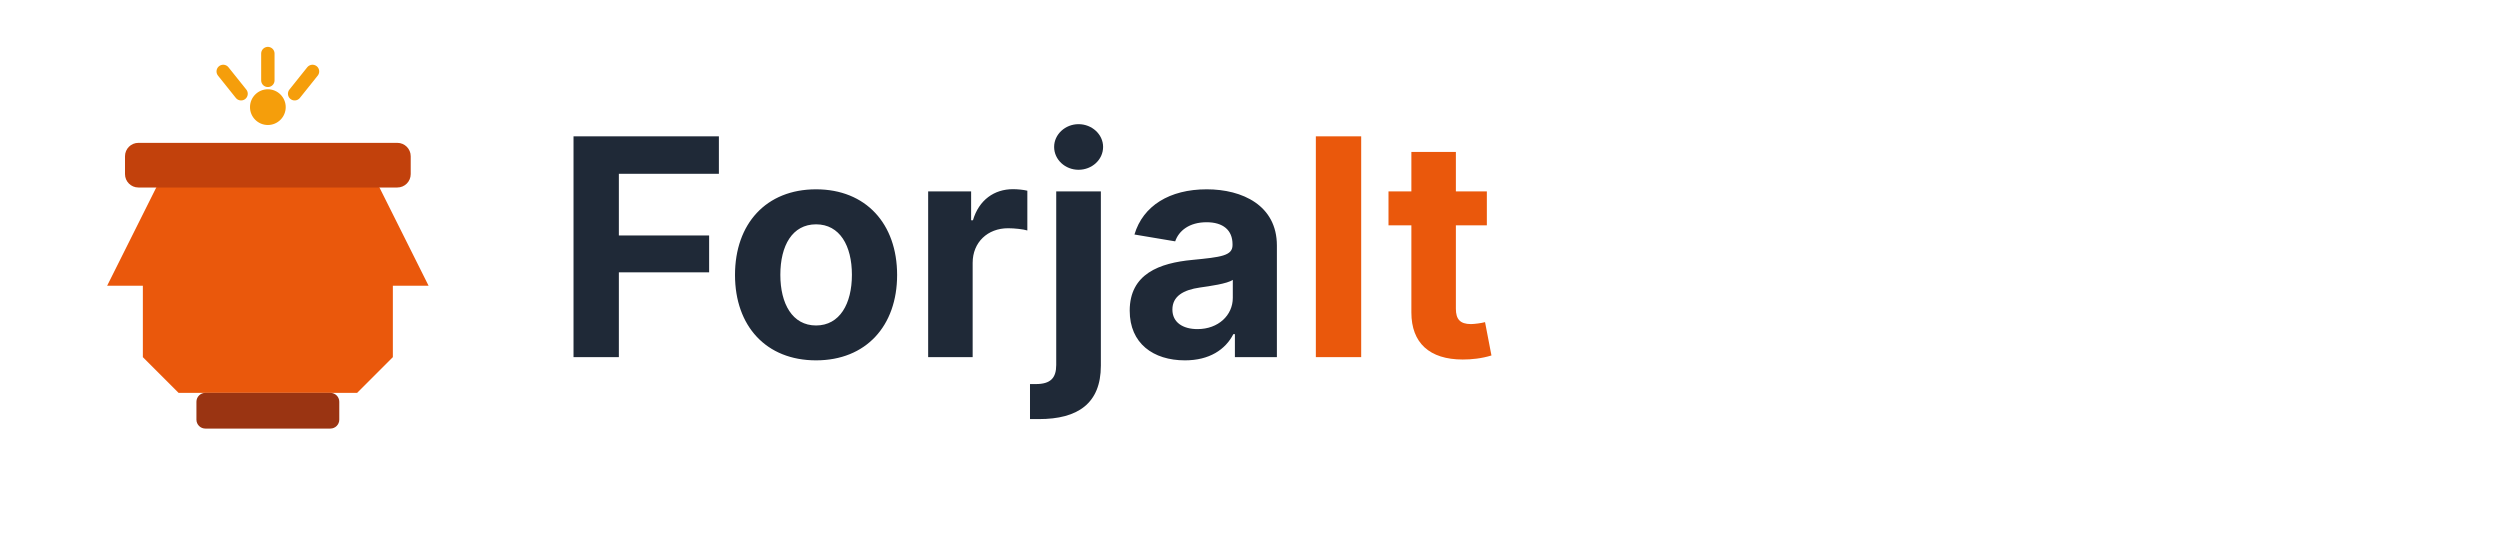
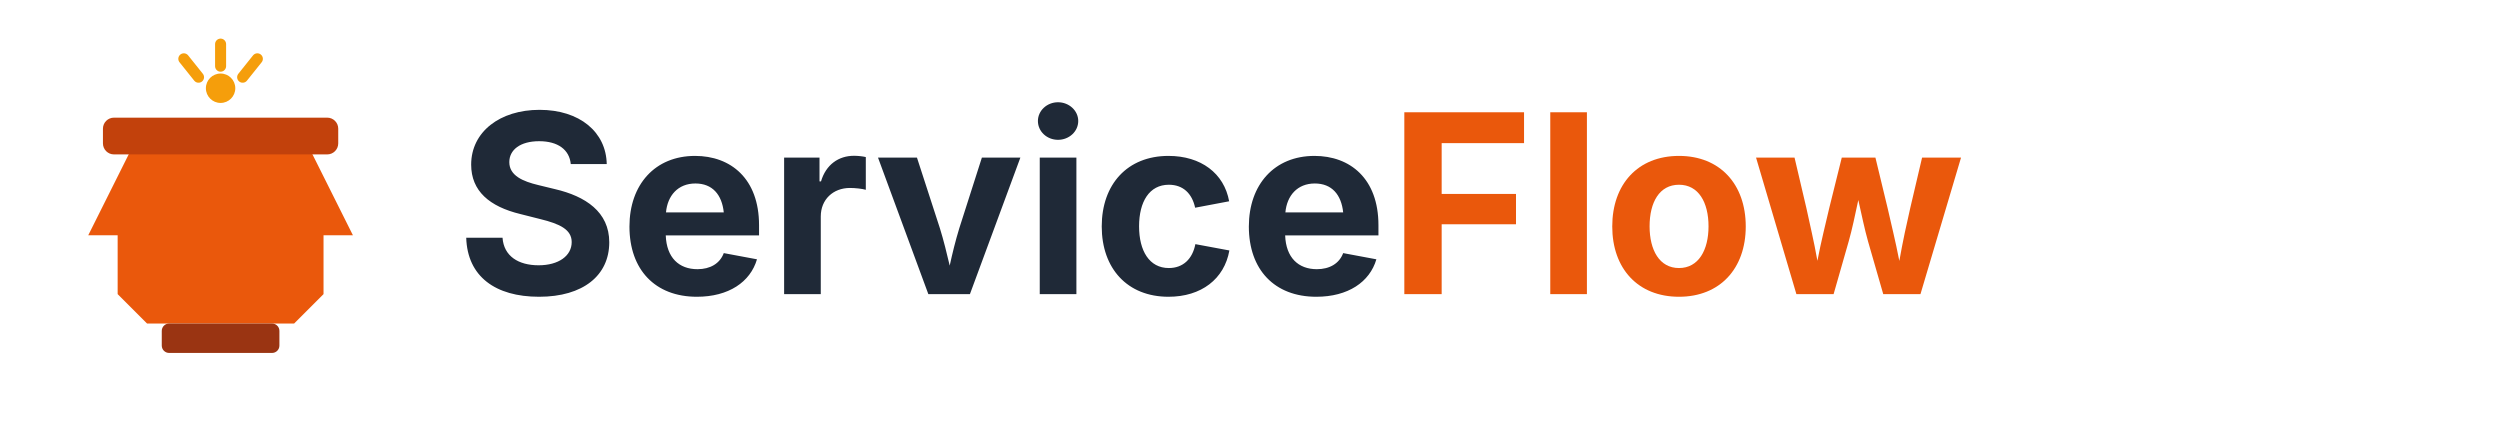
- <svg xmlns="http://www.w3.org/2000/svg" viewBox="0 0 280 60" fill="none">
+ <svg xmlns="http://www.w3.org/2000/svg" viewBox="0 0 340 60" fill="none">
  <g transform="translate(4, 4)">
    <path d="M8 28 L14 16 L38 16 L44 28 L40 28 L40 36 L36 40 L16 40 L12 36 L12 28 Z" fill="#EA580C" />
    <rect x="10" y="12" width="32" height="5" rx="1.5" fill="#C2410C" />
    <circle cx="26" cy="8" r="2" fill="#F59E0B" />
    <line x1="26" y1="2" x2="26" y2="5" stroke="#F59E0B" stroke-width="1.5" stroke-linecap="round" />
    <line x1="21" y1="4" x2="23" y2="6.5" stroke="#F59E0B" stroke-width="1.5" stroke-linecap="round" />
    <line x1="31" y1="4" x2="29" y2="6.5" stroke="#F59E0B" stroke-width="1.5" stroke-linecap="round" />
    <rect x="18" y="40" width="16" height="4" rx="1" fill="#9A3412" />
  </g>
  <text x="62" y="40" font-family="system-ui, -apple-system, sans-serif" font-size="34" font-weight="700" fill="#1F2937">
-     Forja<tspan fill="#EA580C">It</tspan>
+     Service<tspan fill="#EA580C">Flow</tspan>
  </text>
</svg>
